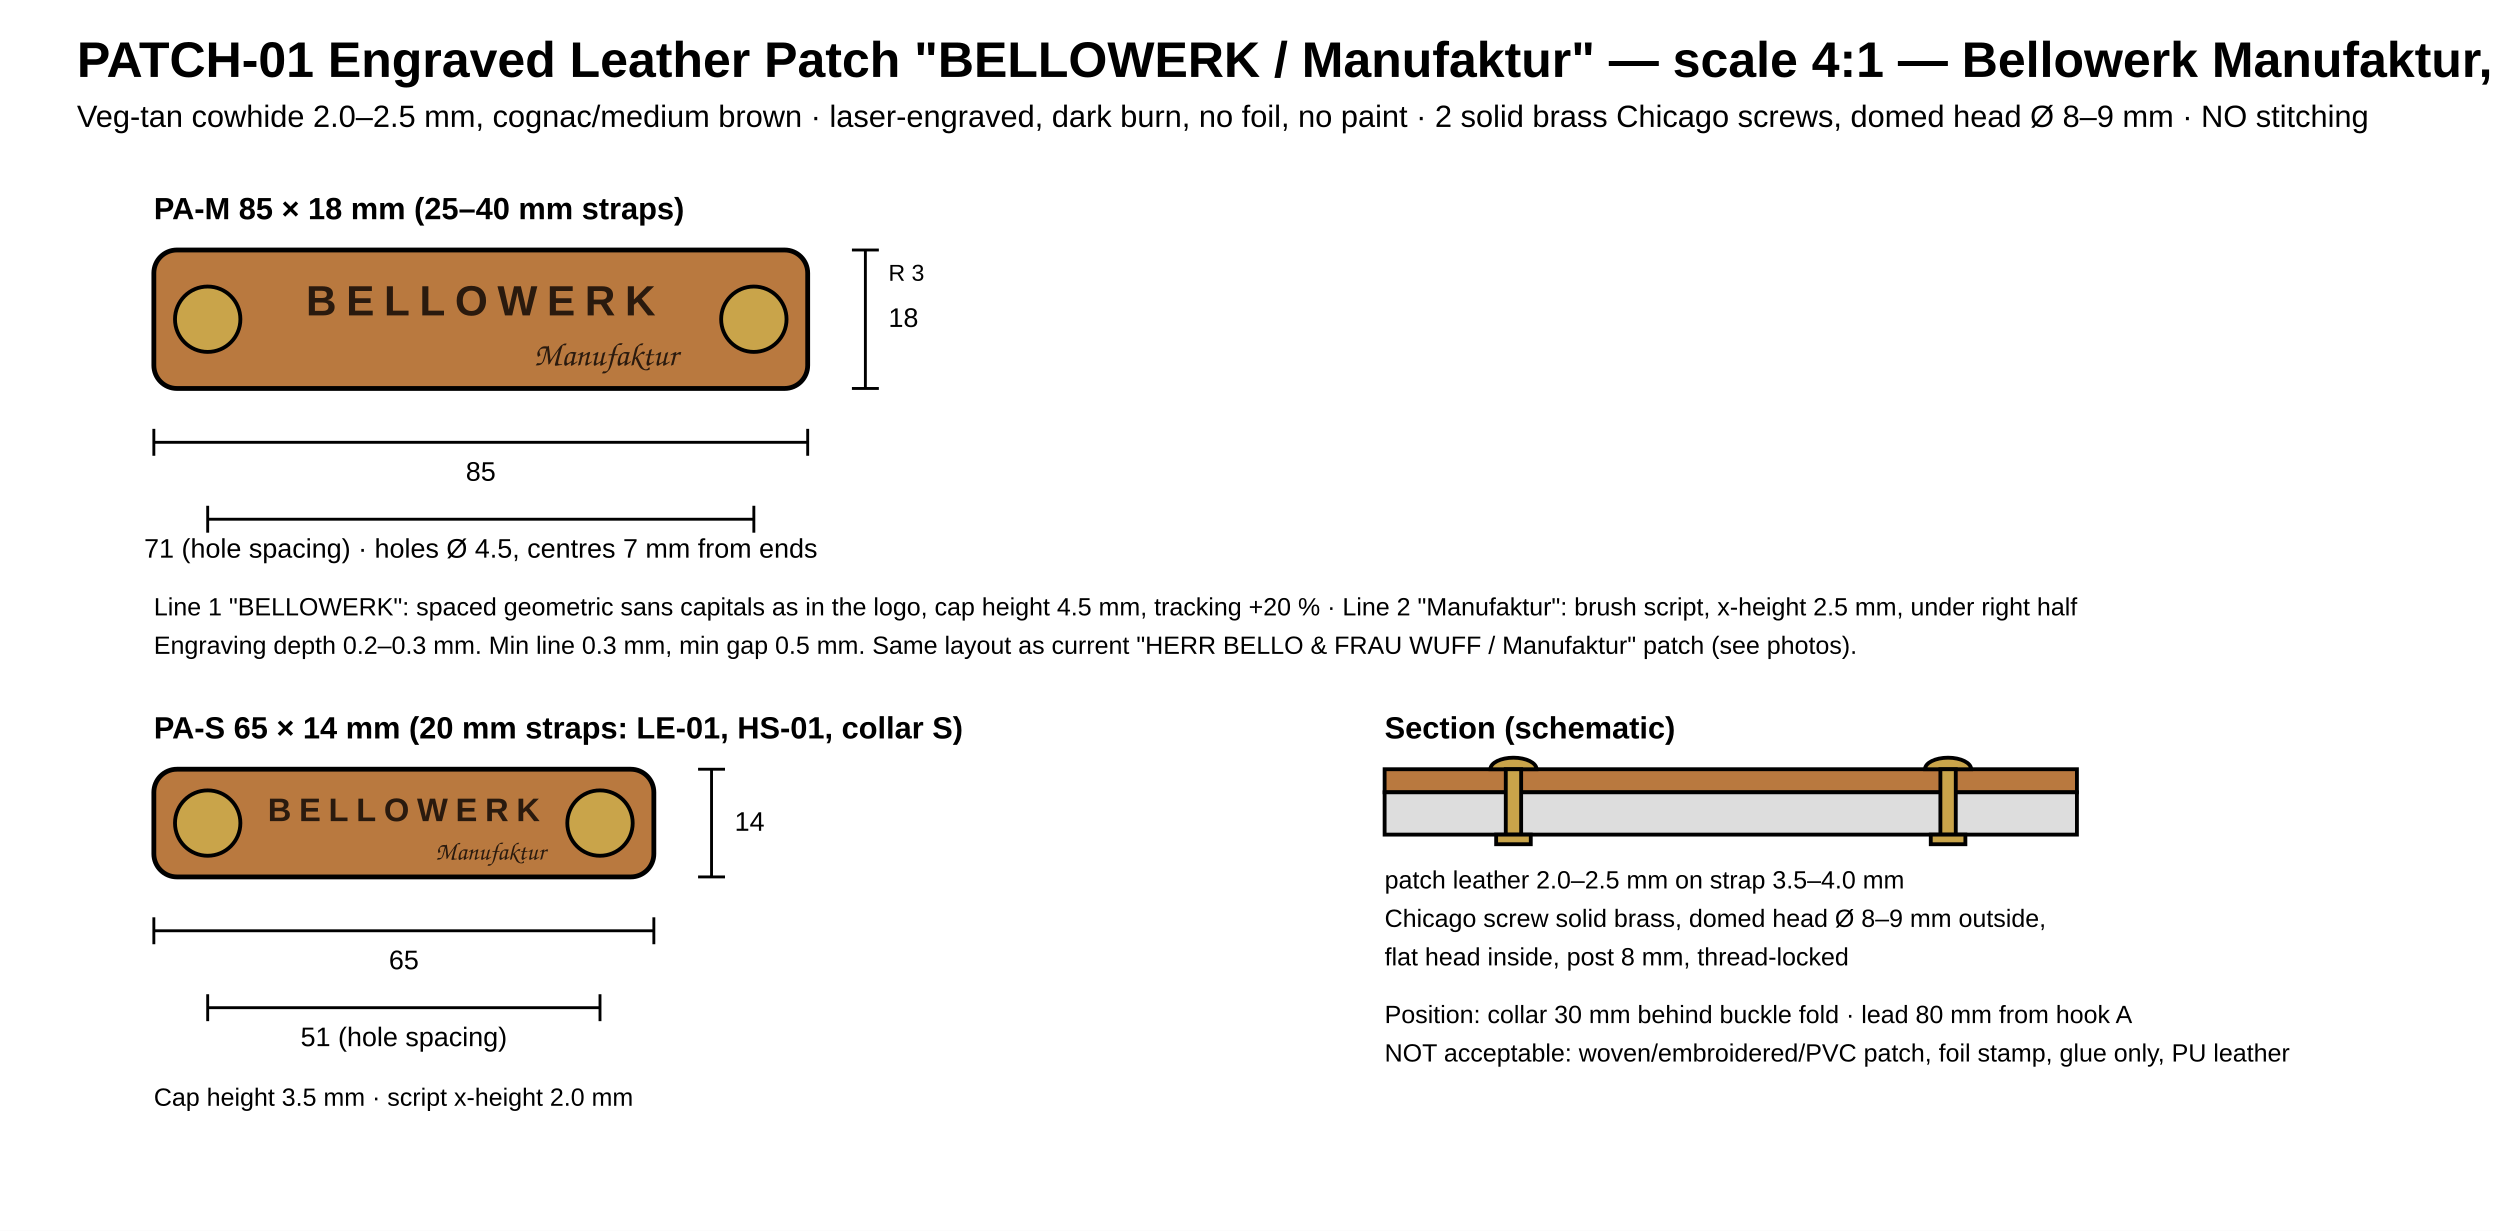
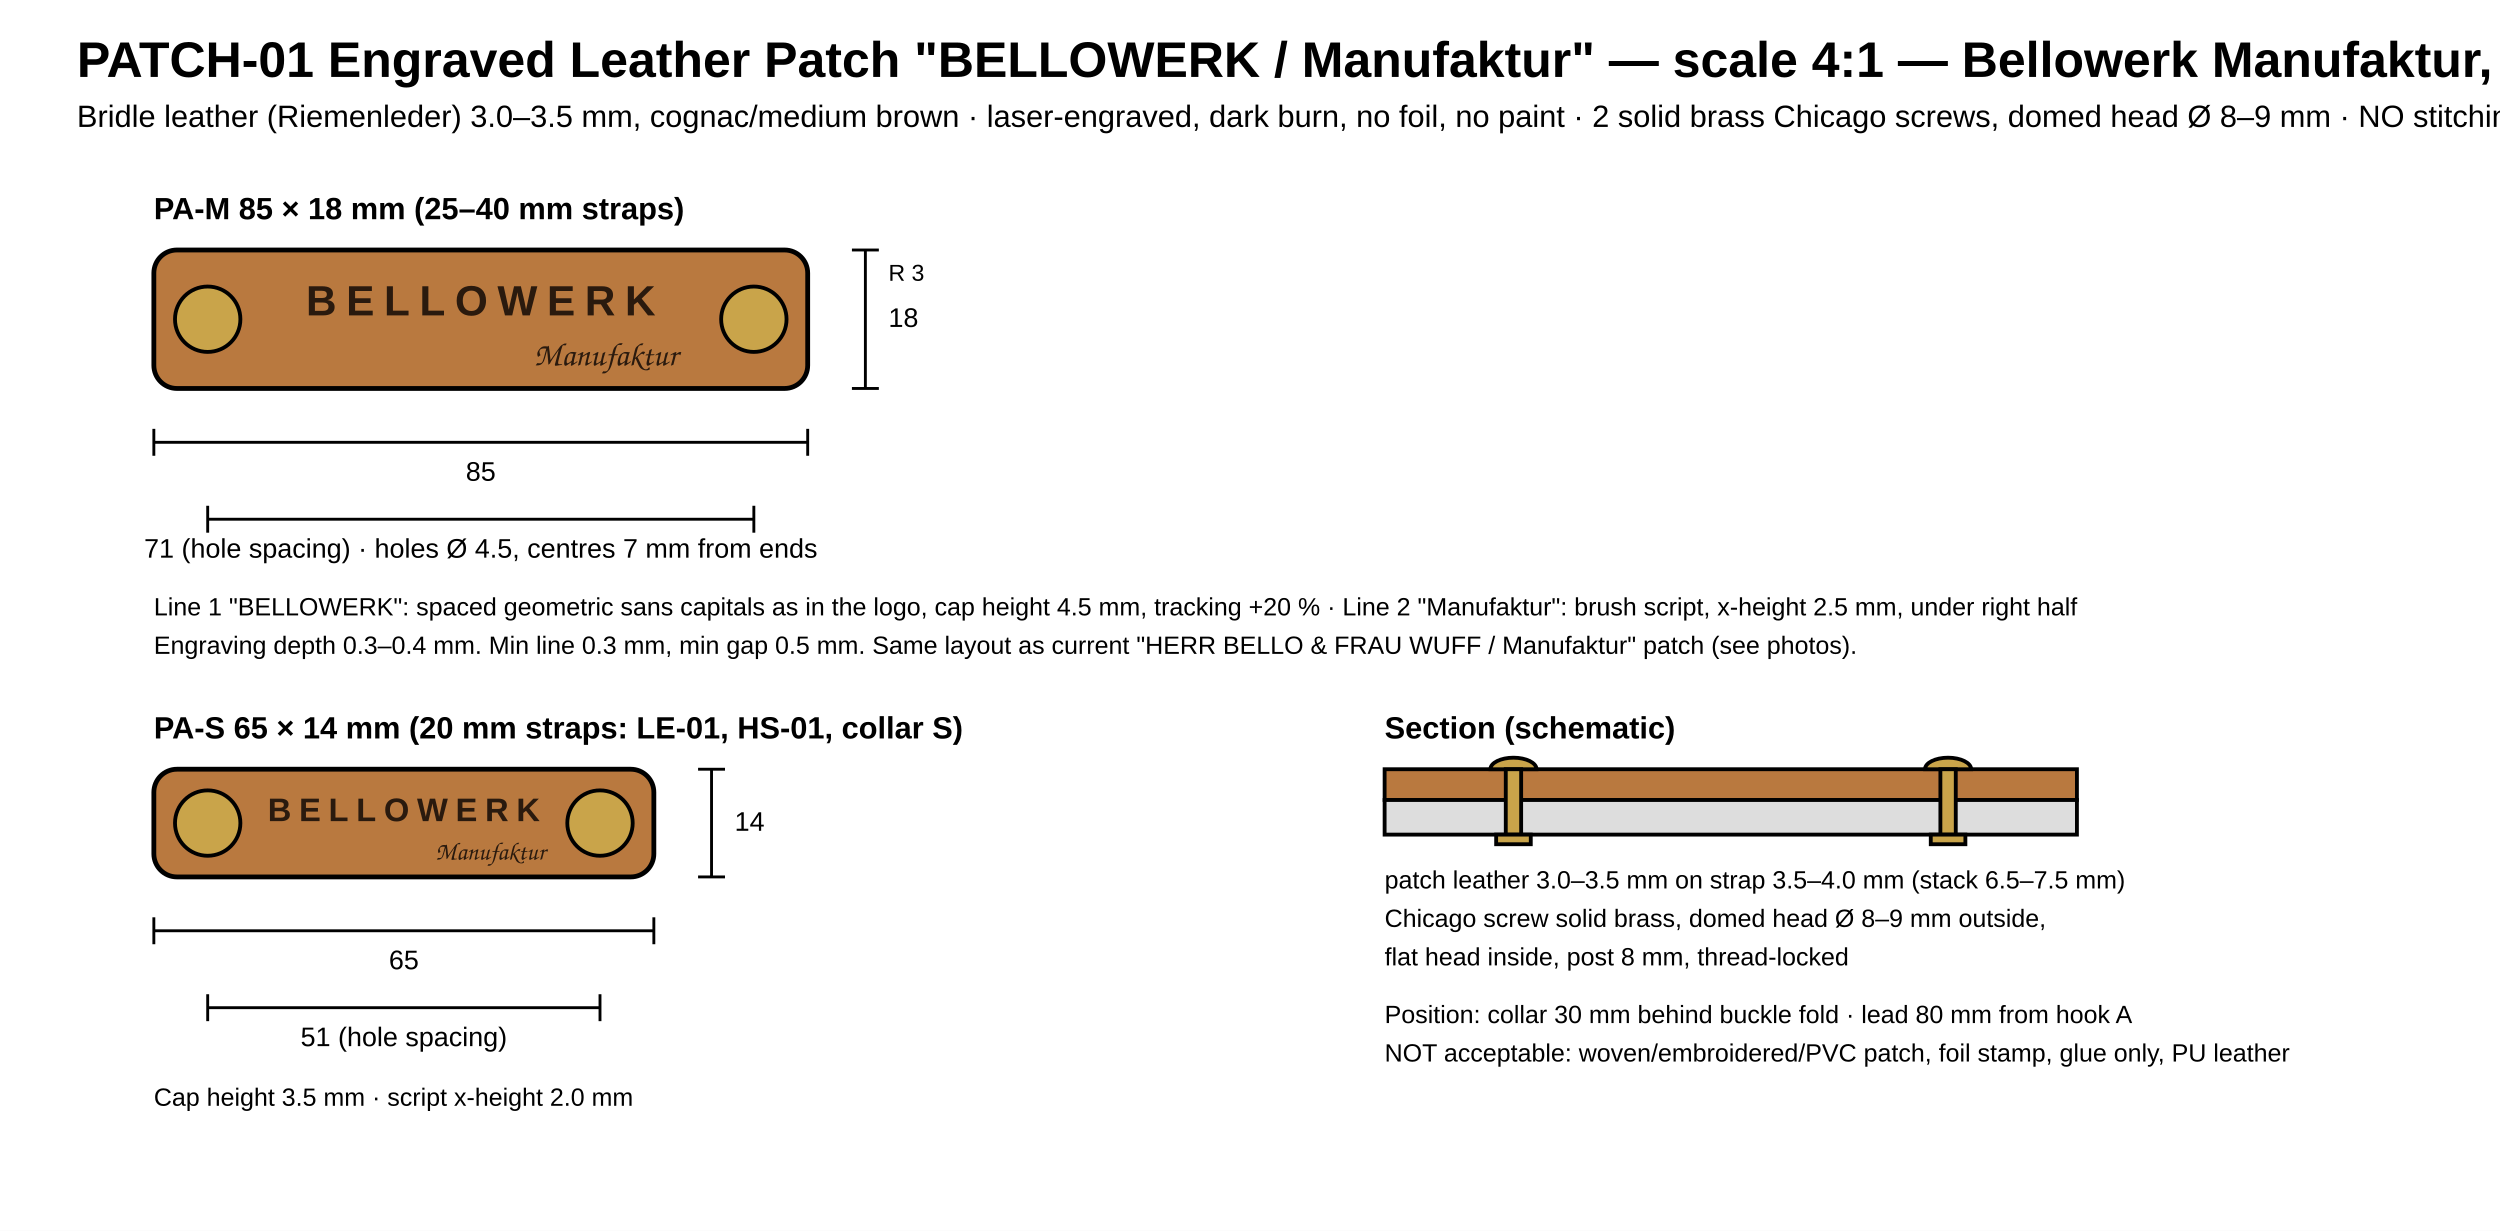
<svg xmlns="http://www.w3.org/2000/svg" width="1300" height="640" viewBox="0 0 1300 640" font-family="Arial, Helvetica, sans-serif" font-size="16" fill="none" stroke="#000" stroke-width="2">
  <rect x="0" y="0" width="1300" height="640" fill="#fff" stroke="none" />
  <text x="40" y="40" font-size="26" font-weight="bold" fill="#000" stroke="none">PATCH-01 Engraved Leather Patch "BELLOWERK / Manufaktur" — scale 4:1 — Bellowerk Manufaktur, v1.1, 9 Sep 2026</text>
-   <text x="40" y="66" fill="#000" stroke="none">Veg-tan cowhide 2.0–2.5 mm, cognac/medium brown · laser-engraved, dark burn, no foil, no paint · 2 solid brass Chicago screws, domed head Ø 8–9 mm · NO stitching</text>
+   <text x="40" y="66" fill="#000" stroke="none">Bridle leather (Riemenleder) 3.0–3.5 mm, cognac/medium brown · laser-engraved, dark burn, no foil, no paint · 2 solid brass Chicago screws, domed head Ø 8–9 mm · NO stitching</text>
  <g transform="translate(80,130)">
    <text x="0" y="-16" fill="#000" stroke="none" font-weight="bold">PA-M 85 × 18 mm (25–40 mm straps)</text>
    <rect x="0" y="0" width="340" height="72" rx="12" fill="#b9793f" stroke="#000" stroke-width="2.5" />
    <circle cx="28" cy="36" r="17" fill="#c9a44a" stroke="#000" />
    <circle cx="312" cy="36" r="17" fill="#c9a44a" stroke="#000" />
    <text x="170" y="34" text-anchor="middle" fill="#2a1a0e" stroke="none" font-size="22" font-weight="600" letter-spacing="5" font-family="Futura, 'Century Gothic', 'Josefin Sans', Arial, sans-serif">BELLOWERK</text>
    <text x="235" y="60" text-anchor="middle" fill="#2a1a0e" stroke="none" font-size="17" font-style="italic" font-family="'Brush Script MT', 'Segoe Script', cursive">Manufaktur</text>
    <g stroke-width="1.5">
      <line x1="0" y1="100" x2="340" y2="100" />
      <line x1="0" y1="93" x2="0" y2="107" />
      <line x1="340" y1="93" x2="340" y2="107" />
      <text x="170" y="120" text-anchor="middle" fill="#000" stroke="none" font-size="14">85</text>
      <line x1="28" y1="140" x2="312" y2="140" />
      <line x1="28" y1="133" x2="28" y2="147" />
      <line x1="312" y1="133" x2="312" y2="147" />
      <text x="170" y="160" text-anchor="middle" fill="#000" stroke="none" font-size="14">71 (hole spacing) · holes Ø 4.5, centres 7 mm from ends</text>
      <line x1="370" y1="0" x2="370" y2="72" />
      <line x1="363" y1="0" x2="377" y2="0" />
      <line x1="363" y1="72" x2="377" y2="72" />
      <text x="382" y="40" fill="#000" stroke="none" font-size="14">18</text>
      <text x="382" y="16" fill="#000" stroke="none" font-size="12">R 3</text>
    </g>
    <text x="0" y="190" fill="#000" stroke="none" font-size="13">Line 1 "BELLOWERK": spaced geometric sans capitals as in the logo, cap height 4.5 mm, tracking +20 % · Line 2 "Manufaktur": brush script, x-height 2.5 mm, under right half</text>
-     <text x="0" y="210" fill="#000" stroke="none" font-size="13">Engraving depth 0.2–0.3 mm. Min line 0.3 mm, min gap 0.5 mm. Same layout as current "HERR BELLO &amp; FRAU WUFF / Manufaktur" patch (see photos).</text>
+     <text x="0" y="210" fill="#000" stroke="none" font-size="13">Engraving depth 0.3–0.4 mm. Min line 0.3 mm, min gap 0.5 mm. Same layout as current "HERR BELLO &amp; FRAU WUFF / Manufaktur" patch (see photos).</text>
  </g>
  <g transform="translate(80,400)">
    <text x="0" y="-16" fill="#000" stroke="none" font-weight="bold">PA-S 65 × 14 mm (20 mm straps: LE-01, HS-01, collar S)</text>
    <rect x="0" y="0" width="260" height="56" rx="12" fill="#b9793f" stroke="#000" stroke-width="2.5" />
    <circle cx="28" cy="28" r="17" fill="#c9a44a" stroke="#000" />
    <circle cx="232" cy="28" r="17" fill="#c9a44a" stroke="#000" />
    <text x="130" y="27" text-anchor="middle" fill="#2a1a0e" stroke="none" font-size="17" font-weight="600" letter-spacing="4" font-family="Futura, 'Century Gothic', 'Josefin Sans', Arial, sans-serif">BELLOWERK</text>
    <text x="175" y="47" text-anchor="middle" fill="#2a1a0e" stroke="none" font-size="13" font-style="italic" font-family="'Brush Script MT', 'Segoe Script', cursive">Manufaktur</text>
    <g stroke-width="1.5">
      <line x1="0" y1="84" x2="260" y2="84" />
      <line x1="0" y1="77" x2="0" y2="91" />
      <line x1="260" y1="77" x2="260" y2="91" />
      <text x="130" y="104" text-anchor="middle" fill="#000" stroke="none" font-size="14">65</text>
      <line x1="28" y1="124" x2="232" y2="124" />
      <line x1="28" y1="117" x2="28" y2="131" />
      <line x1="232" y1="117" x2="232" y2="131" />
      <text x="130" y="144" text-anchor="middle" fill="#000" stroke="none" font-size="14">51 (hole spacing)</text>
      <line x1="290" y1="0" x2="290" y2="56" />
      <line x1="283" y1="0" x2="297" y2="0" />
      <line x1="283" y1="56" x2="297" y2="56" />
      <text x="302" y="32" fill="#000" stroke="none" font-size="14">14</text>
    </g>
    <text x="0" y="175" fill="#000" stroke="none" font-size="13">Cap height 3.5 mm · script x-height 2.0 mm</text>
  </g>
  <g transform="translate(720,400)">
    <text x="0" y="-16" fill="#000" stroke="none" font-weight="bold">Section (schematic)</text>
-     <rect x="0" y="0" width="360" height="12" fill="#b9793f" stroke="#000" />
-     <rect x="0" y="12" width="360" height="22" fill="#ddd" stroke="#000" />
+     <rect x="0" y="0" width="360" height="16" fill="#b9793f" stroke="#000" />
+     <rect x="0" y="16" width="360" height="18" fill="#ddd" stroke="#000" />
    <path d="M 55 0 A 12 6 0 0 1 79 0 Z" fill="#c9a44a" stroke="#000" />
    <rect x="63" y="0" width="8" height="34" fill="#c9a44a" stroke="#000" />
    <rect x="58" y="34" width="18" height="5" fill="#c9a44a" stroke="#000" />
    <path d="M 281 0 A 12 6 0 0 1 305 0 Z" fill="#c9a44a" stroke="#000" />
    <rect x="289" y="0" width="8" height="34" fill="#c9a44a" stroke="#000" />
    <rect x="284" y="34" width="18" height="5" fill="#c9a44a" stroke="#000" />
-     <text x="0" y="62" fill="#000" stroke="none" font-size="13">patch leather 2.0–2.5 mm on strap 3.5–4.0 mm</text>
+     <text x="0" y="62" fill="#000" stroke="none" font-size="13">patch leather 3.0–3.5 mm on strap 3.5–4.0 mm (stack 6.5–7.5 mm)</text>
    <text x="0" y="82" fill="#000" stroke="none" font-size="13">Chicago screw solid brass, domed head Ø 8–9 mm outside,</text>
    <text x="0" y="102" fill="#000" stroke="none" font-size="13">flat head inside, post 8 mm, thread-locked</text>
    <text x="0" y="132" fill="#000" stroke="none" font-size="13">Position: collar 30 mm behind buckle fold · lead 80 mm from hook A</text>
    <text x="0" y="152" fill="#000" stroke="none" font-size="13">NOT acceptable: woven/embroidered/PVC patch, foil stamp, glue only, PU leather</text>
  </g>
</svg>
